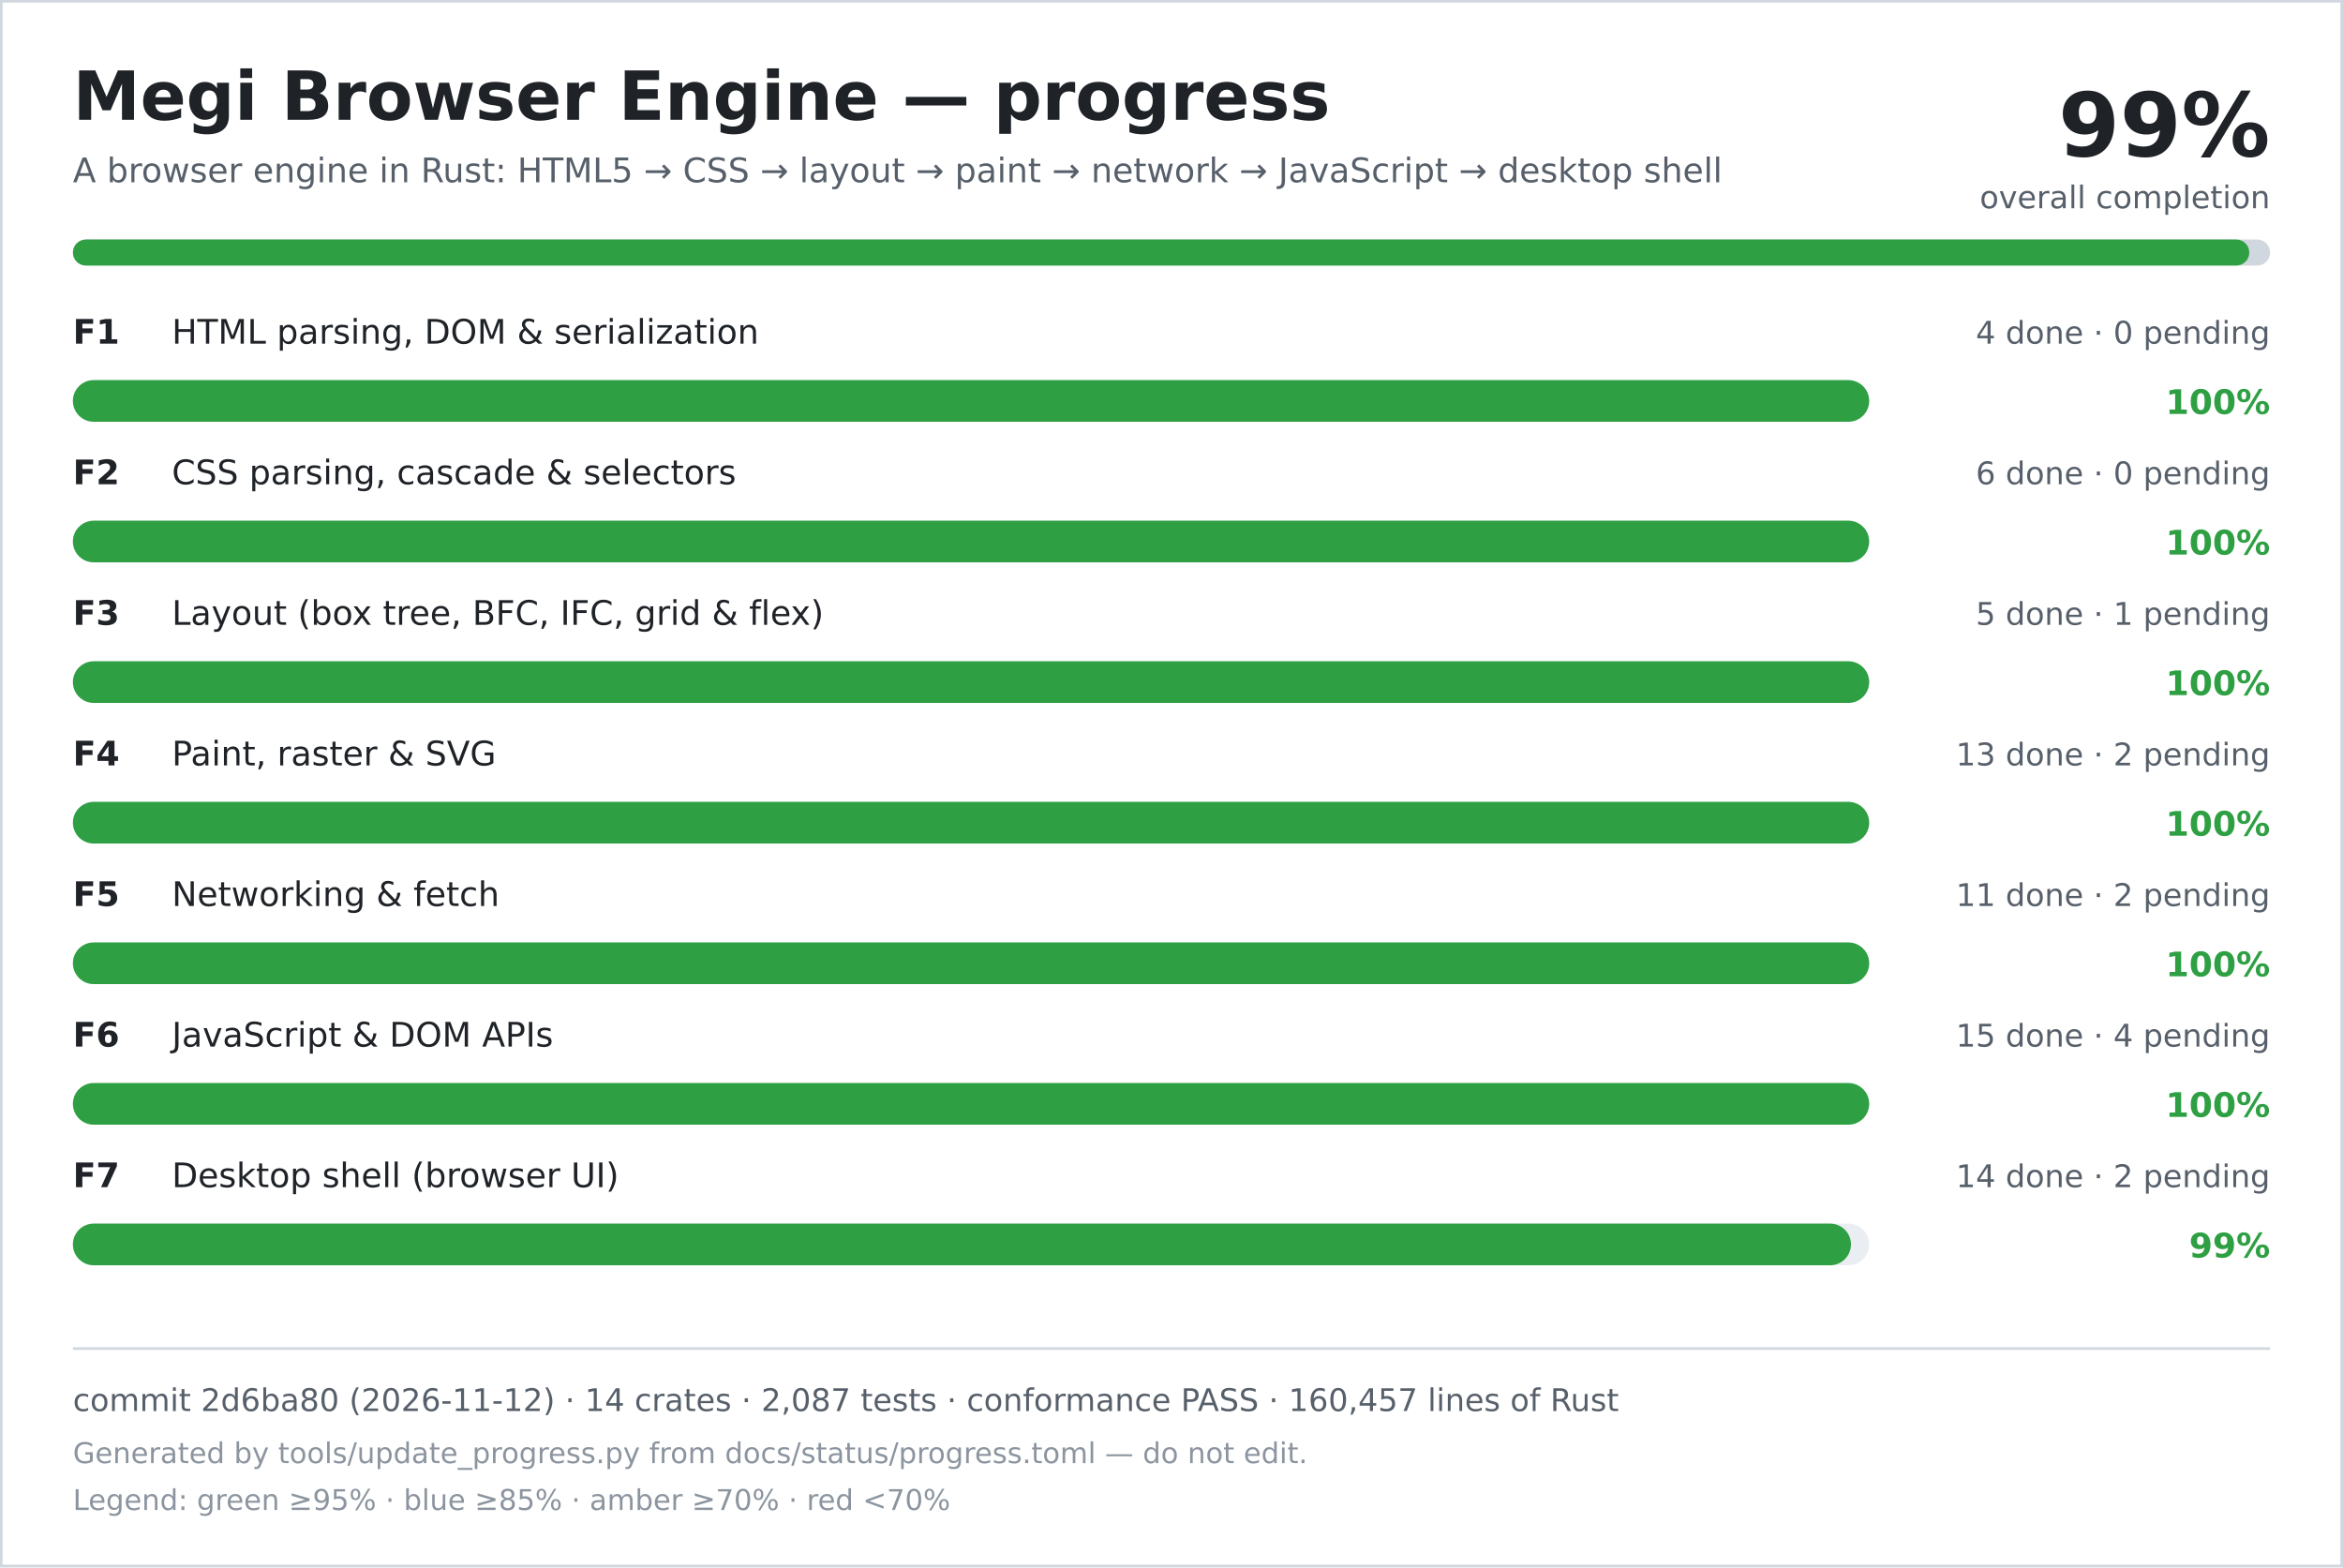
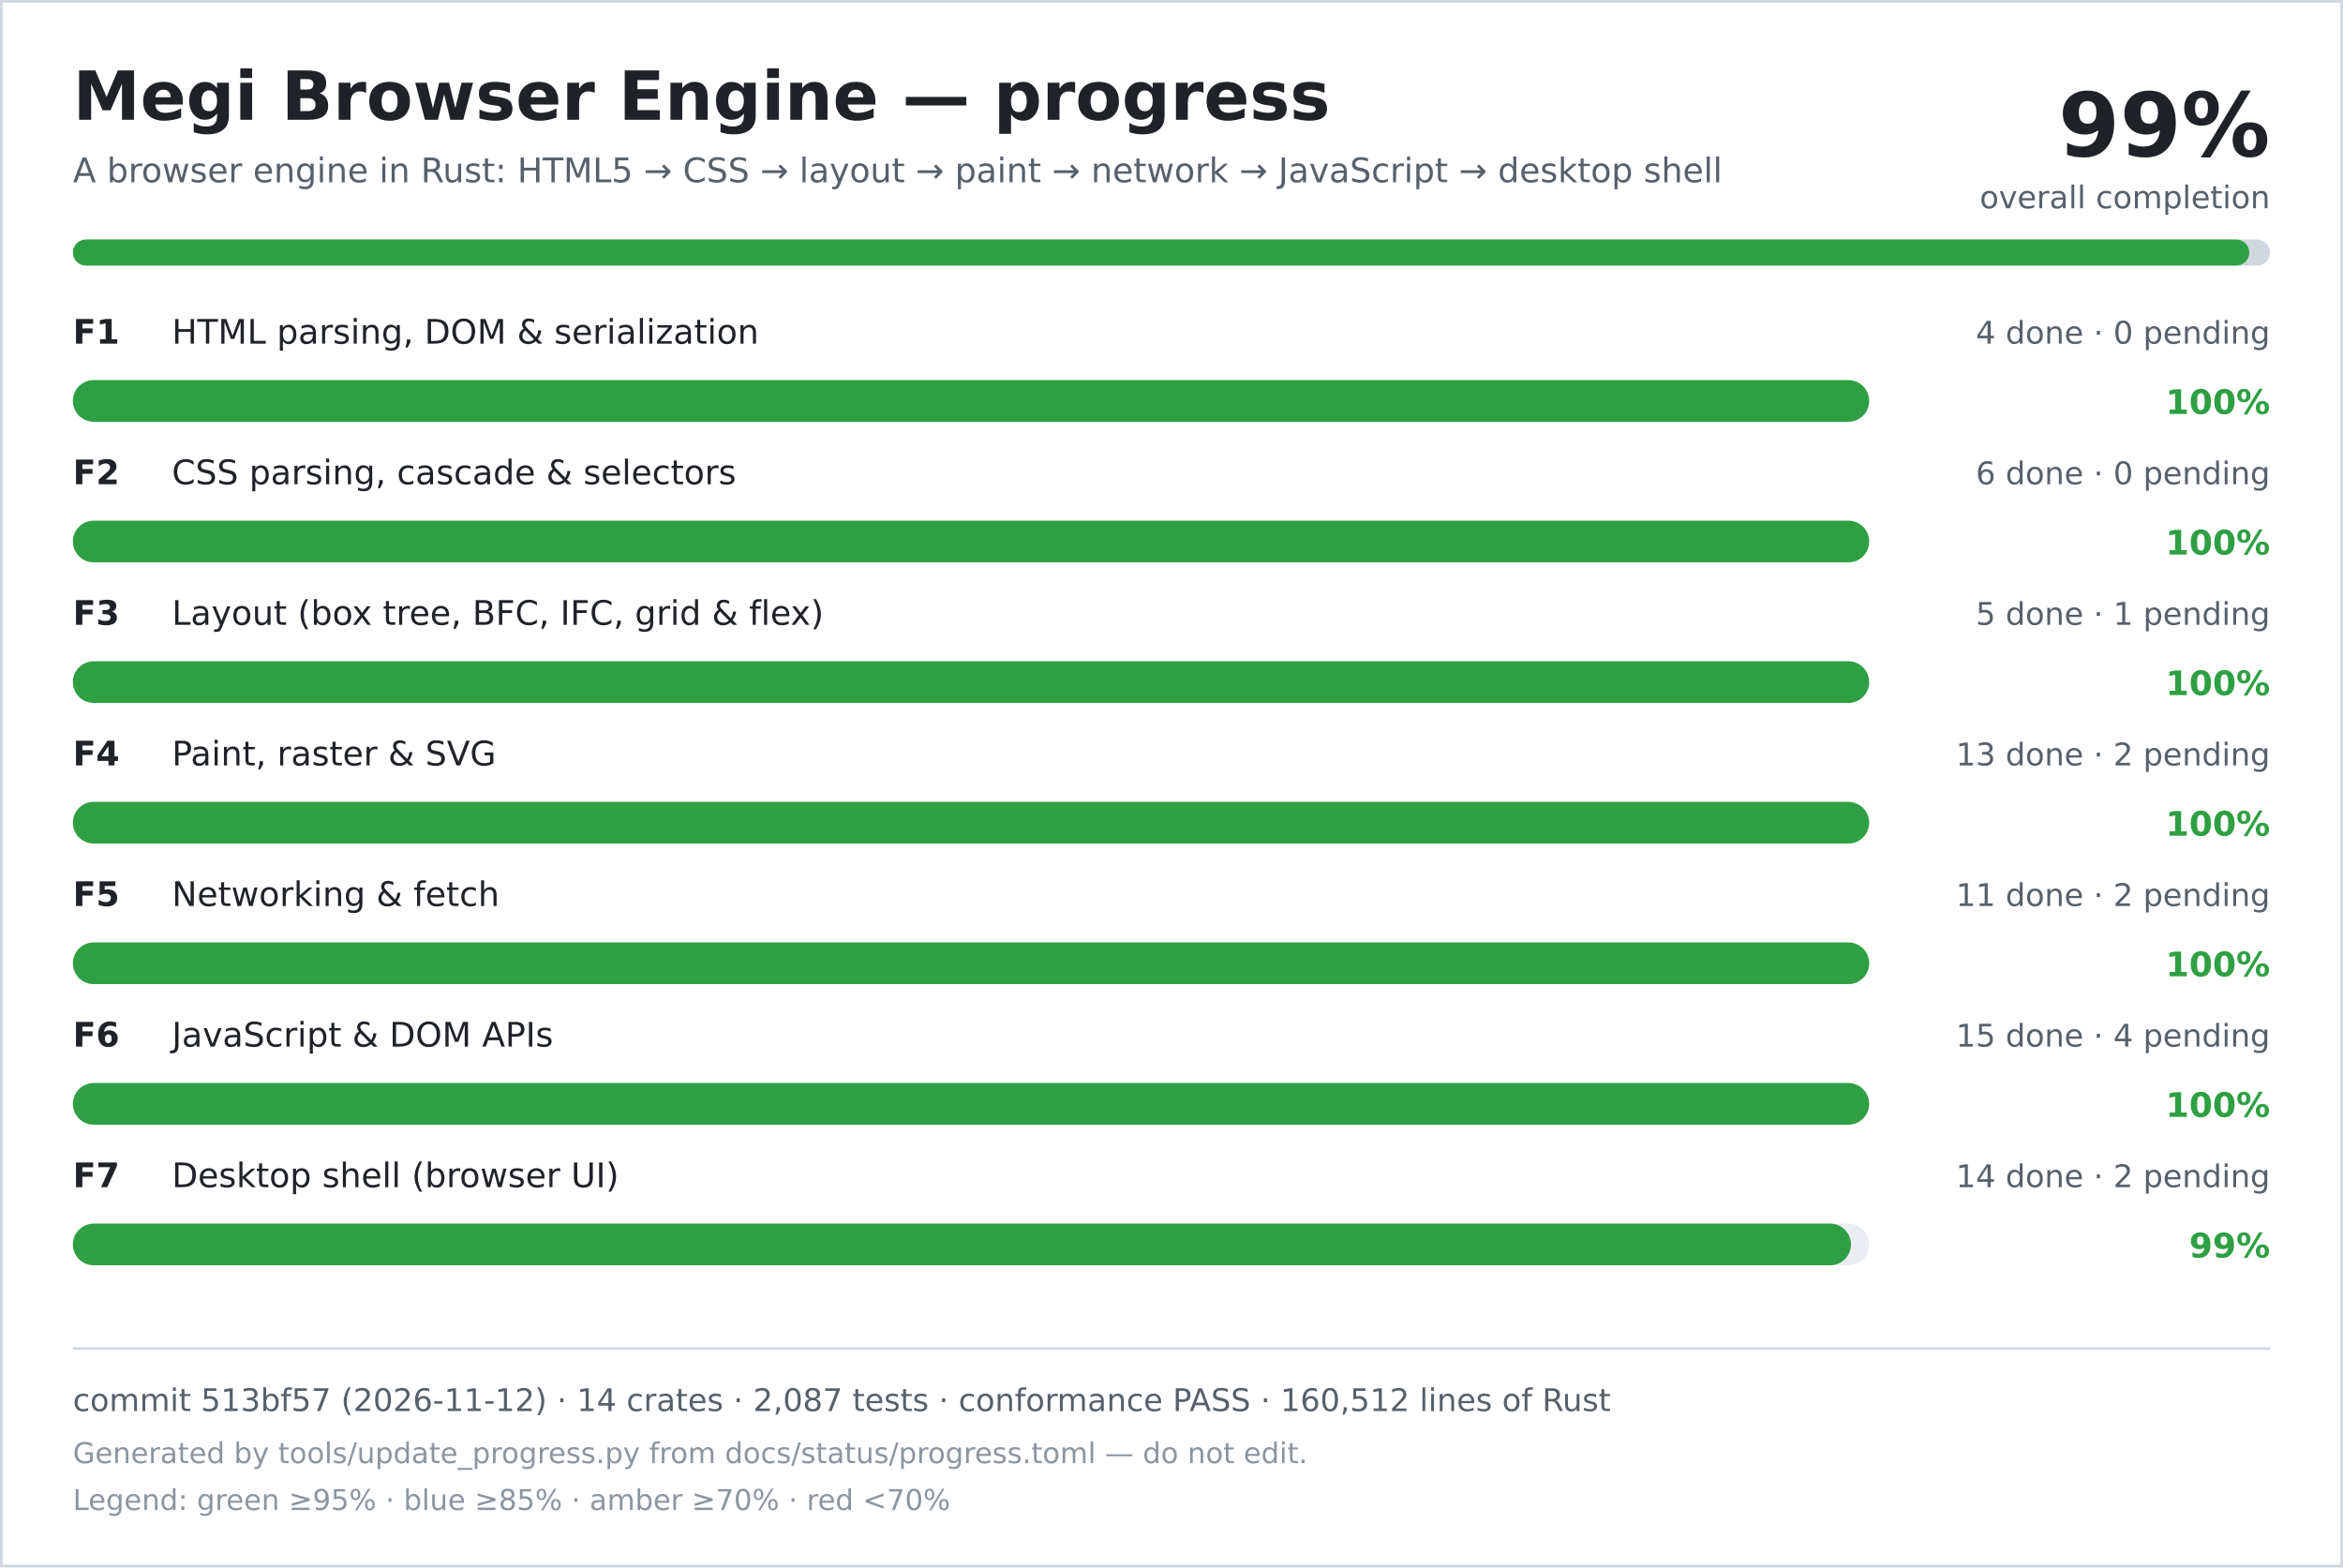
<svg xmlns="http://www.w3.org/2000/svg" width="900" height="602" viewBox="0 0 900 602" role="img" aria-labelledby="title desc">
  <rect width="900" height="602" fill="#ffffff" />
  <rect x="0.5" y="0.5" width="899" height="601" fill="none" stroke="#d0d7de" />
  <text x="28" y="46" font-family="DejaVu Sans, Verdana, sans-serif" font-size="26" font-weight="700" fill="#1f2328">Megi Browser Engine — progress</text>
  <text x="28" y="70" font-family="DejaVu Sans, Verdana, sans-serif" font-size="13" fill="#57606a">A browser engine in Rust: HTML5 → CSS → layout → paint → network → JavaScript → desktop shell</text>
  <text x="872" y="60" text-anchor="end" font-family="DejaVu Sans, Verdana, sans-serif" font-size="34" font-weight="700" fill="#1f2328">99%</text>
  <text x="872" y="80" text-anchor="end" font-family="DejaVu Sans, Verdana, sans-serif" font-size="12" fill="#57606a">overall completion</text>
  <rect x="28" y="92" width="844" height="10" rx="5" fill="#d0d7de" />
  <rect x="28" y="92" width="836" height="10" rx="5" fill="#2ea043" />
  <text x="28" y="132" font-family="DejaVu Sans, Verdana, sans-serif" font-size="13" font-weight="700" fill="#1f2328">F1</text>
  <text x="66" y="132" font-family="DejaVu Sans, Verdana, sans-serif" font-size="13" fill="#1f2328">HTML parsing, DOM &amp; serialization</text>
  <text x="872" y="132" text-anchor="end" font-family="DejaVu Sans, Verdana, sans-serif" font-size="12" fill="#57606a">4 done · 0 pending</text>
  <rect x="28" y="146" width="690" height="16" rx="8" fill="#eaeef2" />
  <rect x="28" y="146" width="690" height="16" rx="8" fill="#2ea043" />
  <text x="872" y="159" text-anchor="end" font-family="DejaVu Sans, Verdana, sans-serif" font-size="13" font-weight="700" fill="#2ea043">100%</text>
  <text x="28" y="186" font-family="DejaVu Sans, Verdana, sans-serif" font-size="13" font-weight="700" fill="#1f2328">F2</text>
  <text x="66" y="186" font-family="DejaVu Sans, Verdana, sans-serif" font-size="13" fill="#1f2328">CSS parsing, cascade &amp; selectors</text>
  <text x="872" y="186" text-anchor="end" font-family="DejaVu Sans, Verdana, sans-serif" font-size="12" fill="#57606a">6 done · 0 pending</text>
  <rect x="28" y="200" width="690" height="16" rx="8" fill="#eaeef2" />
  <rect x="28" y="200" width="690" height="16" rx="8" fill="#2ea043" />
  <text x="872" y="213" text-anchor="end" font-family="DejaVu Sans, Verdana, sans-serif" font-size="13" font-weight="700" fill="#2ea043">100%</text>
  <text x="28" y="240" font-family="DejaVu Sans, Verdana, sans-serif" font-size="13" font-weight="700" fill="#1f2328">F3</text>
  <text x="66" y="240" font-family="DejaVu Sans, Verdana, sans-serif" font-size="13" fill="#1f2328">Layout (box tree, BFC, IFC, grid &amp; flex)</text>
  <text x="872" y="240" text-anchor="end" font-family="DejaVu Sans, Verdana, sans-serif" font-size="12" fill="#57606a">5 done · 1 pending</text>
  <rect x="28" y="254" width="690" height="16" rx="8" fill="#eaeef2" />
  <rect x="28" y="254" width="690" height="16" rx="8" fill="#2ea043" />
  <text x="872" y="267" text-anchor="end" font-family="DejaVu Sans, Verdana, sans-serif" font-size="13" font-weight="700" fill="#2ea043">100%</text>
  <text x="28" y="294" font-family="DejaVu Sans, Verdana, sans-serif" font-size="13" font-weight="700" fill="#1f2328">F4</text>
  <text x="66" y="294" font-family="DejaVu Sans, Verdana, sans-serif" font-size="13" fill="#1f2328">Paint, raster &amp; SVG</text>
  <text x="872" y="294" text-anchor="end" font-family="DejaVu Sans, Verdana, sans-serif" font-size="12" fill="#57606a">13 done · 2 pending</text>
  <rect x="28" y="308" width="690" height="16" rx="8" fill="#eaeef2" />
  <rect x="28" y="308" width="690" height="16" rx="8" fill="#2ea043" />
  <text x="872" y="321" text-anchor="end" font-family="DejaVu Sans, Verdana, sans-serif" font-size="13" font-weight="700" fill="#2ea043">100%</text>
  <text x="28" y="348" font-family="DejaVu Sans, Verdana, sans-serif" font-size="13" font-weight="700" fill="#1f2328">F5</text>
  <text x="66" y="348" font-family="DejaVu Sans, Verdana, sans-serif" font-size="13" fill="#1f2328">Networking &amp; fetch</text>
  <text x="872" y="348" text-anchor="end" font-family="DejaVu Sans, Verdana, sans-serif" font-size="12" fill="#57606a">11 done · 2 pending</text>
  <rect x="28" y="362" width="690" height="16" rx="8" fill="#eaeef2" />
  <rect x="28" y="362" width="690" height="16" rx="8" fill="#2ea043" />
  <text x="872" y="375" text-anchor="end" font-family="DejaVu Sans, Verdana, sans-serif" font-size="13" font-weight="700" fill="#2ea043">100%</text>
  <text x="28" y="402" font-family="DejaVu Sans, Verdana, sans-serif" font-size="13" font-weight="700" fill="#1f2328">F6</text>
  <text x="66" y="402" font-family="DejaVu Sans, Verdana, sans-serif" font-size="13" fill="#1f2328">JavaScript &amp; DOM APIs</text>
  <text x="872" y="402" text-anchor="end" font-family="DejaVu Sans, Verdana, sans-serif" font-size="12" fill="#57606a">15 done · 4 pending</text>
  <rect x="28" y="416" width="690" height="16" rx="8" fill="#eaeef2" />
  <rect x="28" y="416" width="690" height="16" rx="8" fill="#2ea043" />
  <text x="872" y="429" text-anchor="end" font-family="DejaVu Sans, Verdana, sans-serif" font-size="13" font-weight="700" fill="#2ea043">100%</text>
  <text x="28" y="456" font-family="DejaVu Sans, Verdana, sans-serif" font-size="13" font-weight="700" fill="#1f2328">F7</text>
  <text x="66" y="456" font-family="DejaVu Sans, Verdana, sans-serif" font-size="13" fill="#1f2328">Desktop shell (browser UI)</text>
  <text x="872" y="456" text-anchor="end" font-family="DejaVu Sans, Verdana, sans-serif" font-size="12" fill="#57606a">14 done · 2 pending</text>
  <rect x="28" y="470" width="690" height="16" rx="8" fill="#eaeef2" />
  <rect x="28" y="470" width="683" height="16" rx="8" fill="#2ea043" />
  <text x="872" y="483" text-anchor="end" font-family="DejaVu Sans, Verdana, sans-serif" font-size="13" font-weight="700" fill="#2ea043">99%</text>
  <line x1="28" y1="518" x2="872" y2="518" stroke="#d0d7de" />
-   <text x="28" y="542" font-family="DejaVu Sans, Verdana, sans-serif" font-size="12" fill="#57606a">commit 2d6ba80 (2026-11-12) · 14 crates · 2,087 tests · conformance PASS · 160,457 lines of Rust</text>
+   <text x="28" y="542" font-family="DejaVu Sans, Verdana, sans-serif" font-size="12" fill="#57606a">commit 513bf57 (2026-11-12) · 14 crates · 2,087 tests · conformance PASS · 160,512 lines of Rust</text>
  <text x="28" y="562" font-family="DejaVu Sans, Verdana, sans-serif" font-size="11" fill="#8c959f">Generated by tools/update_progress.py from docs/status/progress.toml — do not edit.</text>
  <text x="28" y="580" font-family="DejaVu Sans, Verdana, sans-serif" font-size="11" fill="#8c959f">Legend: green ≥95% · blue ≥85% · amber ≥70% · red &lt;70%</text>
</svg>
